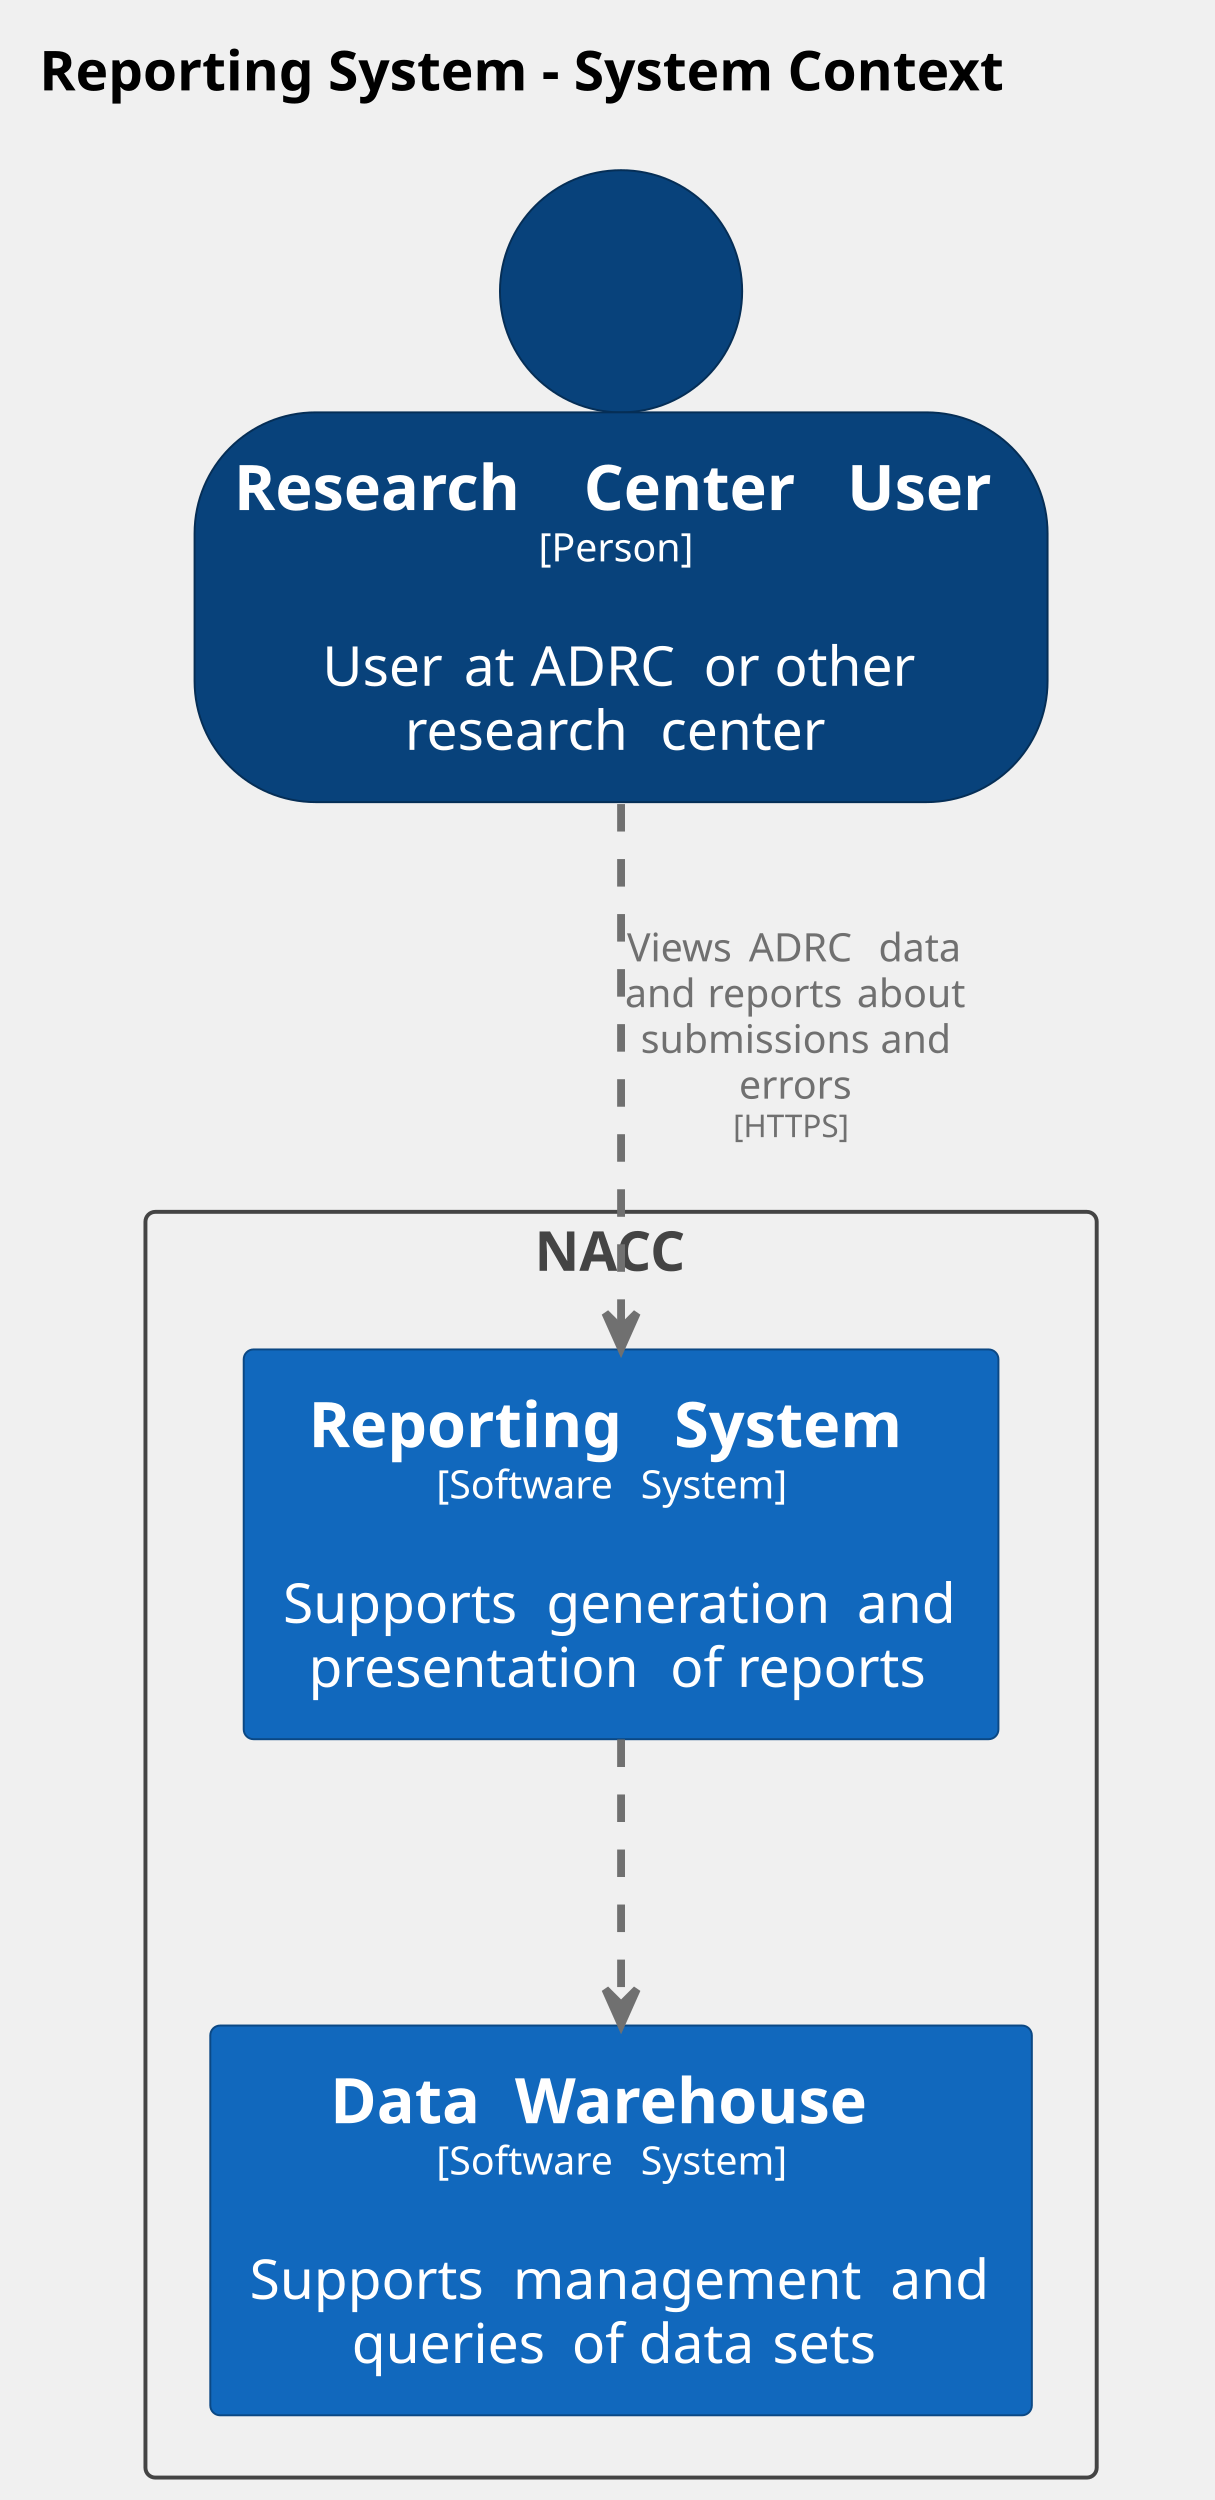
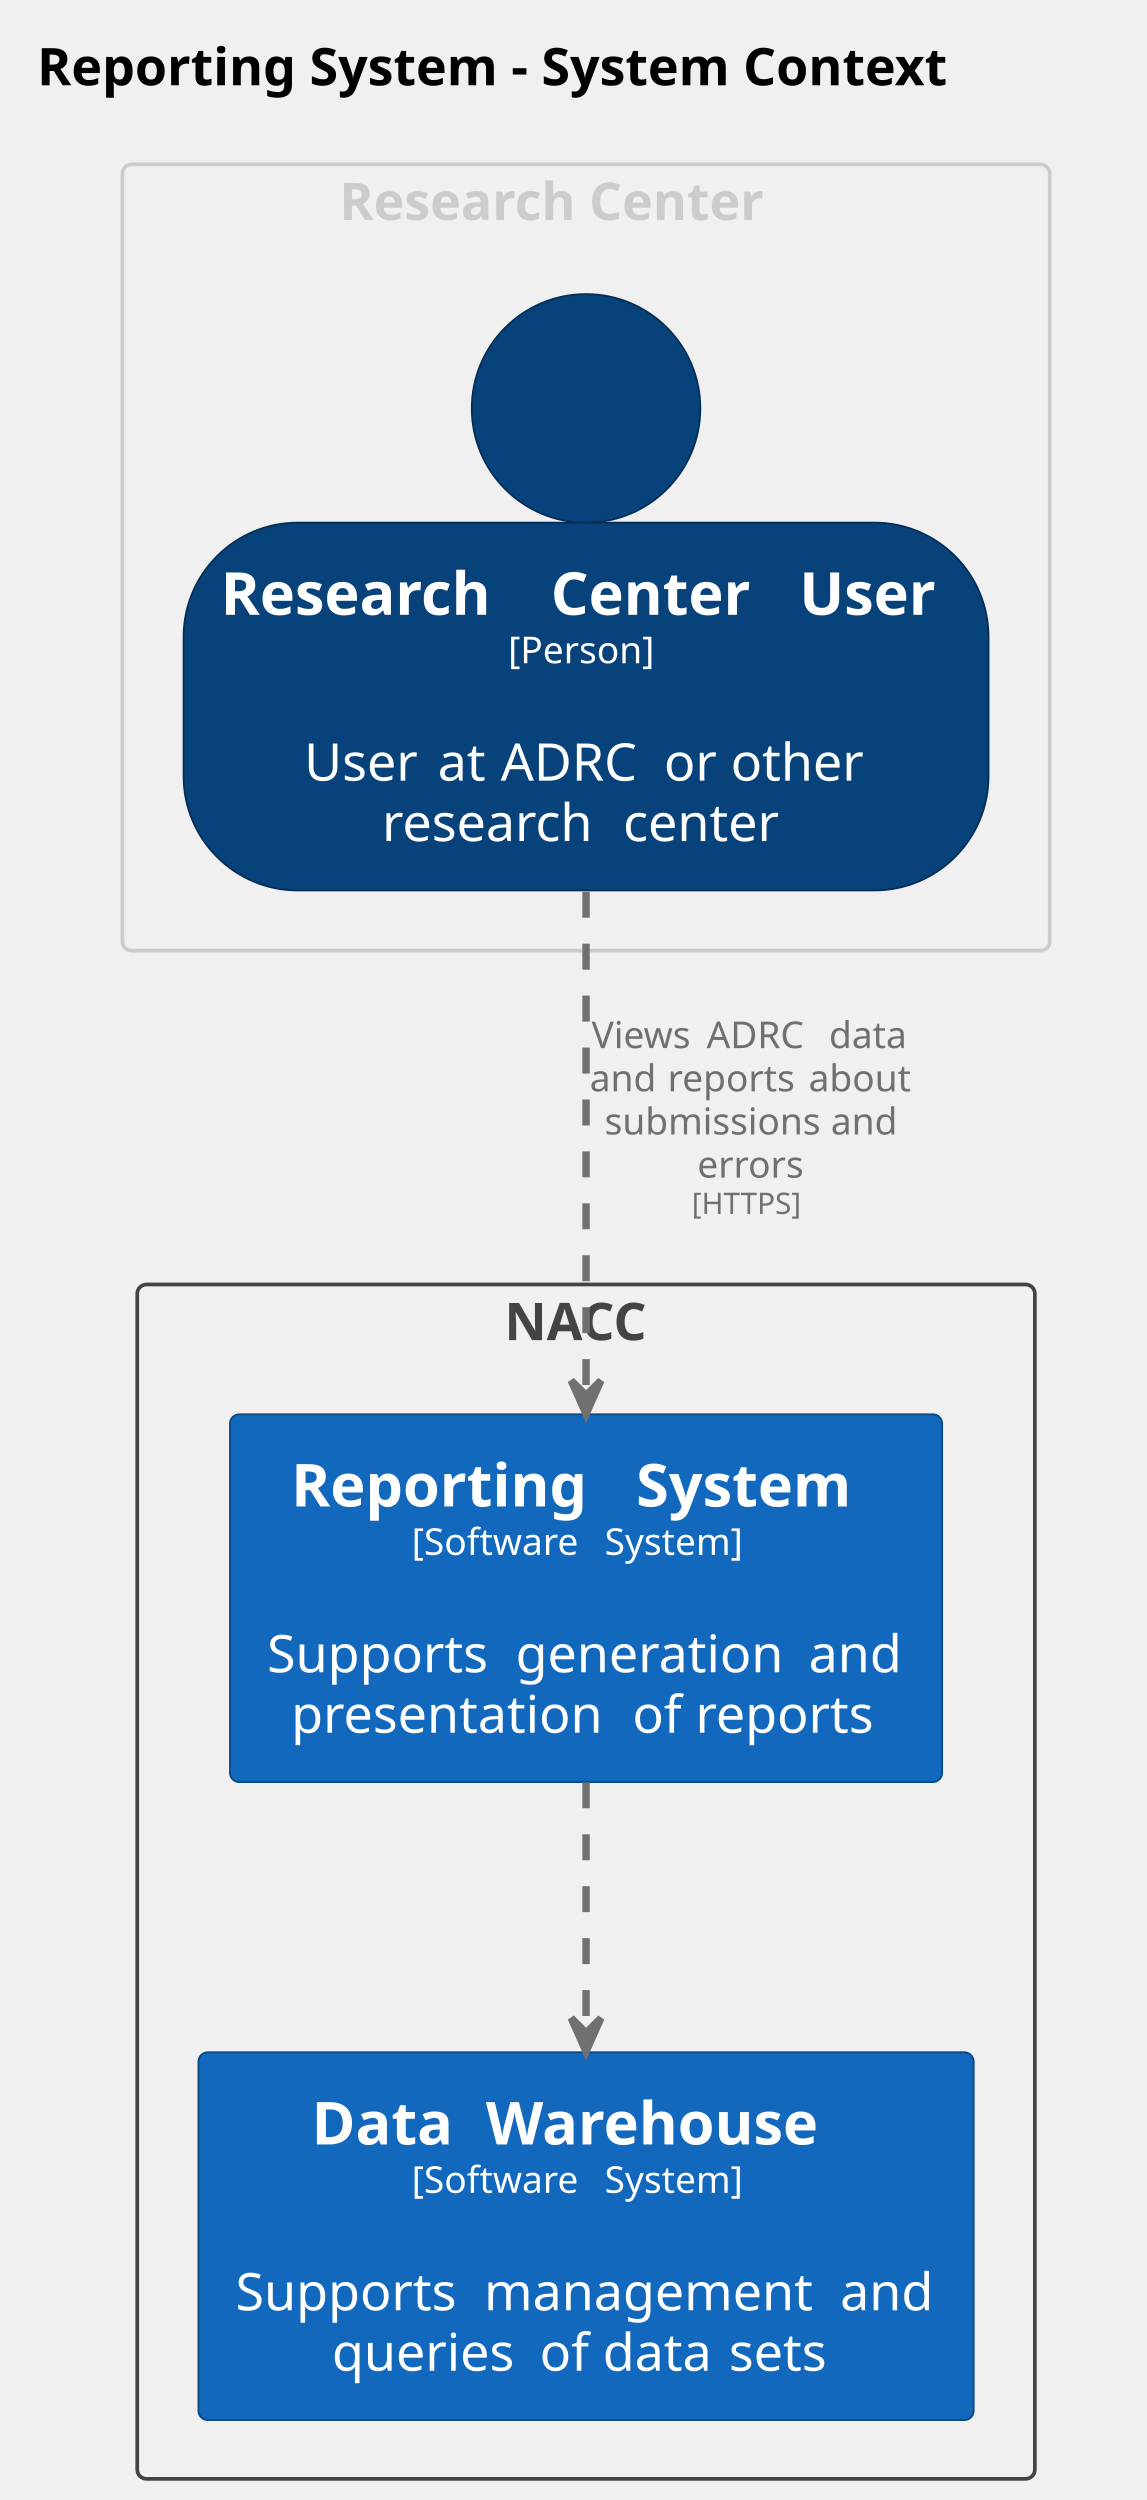
- <svg xmlns="http://www.w3.org/2000/svg" contentStyleType="text/css" height="636px" preserveAspectRatio="none" style="width:309px;height:636px;background:#FFFFFF;" version="1.1" viewBox="0 0 309 636" width="309px" zoomAndPan="magnify">
+ <svg xmlns="http://www.w3.org/2000/svg" contentStyleType="text/css" height="674px" preserveAspectRatio="none" style="width:309px;height:674px;background:#FFFFFF;" version="1.1" viewBox="0 0 309 674" width="309px" zoomAndPan="magnify">
  <defs />
  <g>
    <text fill="#000000" font-family="sans-serif" font-size="14" font-weight="bold" lengthAdjust="spacing" textLength="281" x="10" y="22.995">Reporting System - System Context</text>
    <g id="cluster_NACC">
-       <rect fill="none" height="322" rx="2.5" ry="2.5" style="stroke:#444444;stroke-width:1.0;" width="242" x="37" y="308.297" />
-       <text fill="#444444" font-family="sans-serif" font-size="14" font-weight="bold" lengthAdjust="spacing" textLength="44" x="136" y="323.292">NACC</text>
+       <rect fill="none" height="322" rx="2.5" ry="2.5" style="stroke:#444444;stroke-width:1.0;" width="242" x="37" y="346.297" />
+       <text fill="#444444" font-family="sans-serif" font-size="14" font-weight="bold" lengthAdjust="spacing" textLength="44" x="136" y="361.292">NACC</text>
+     </g>
+     <g id="cluster_Research Center">
+       <rect fill="none" height="212" rx="2.5" ry="2.5" style="stroke:#CCCCCC;stroke-width:1.0;" width="250" x="33" y="44.297" />
+       <text fill="#CCCCCC" font-family="sans-serif" font-size="14" font-weight="bold" lengthAdjust="spacing" textLength="133" x="91.5" y="59.292">Research Center</text>
+     </g>
+     <g id="elem_DataWarehouse">
+       <rect fill="#1168BD" height="99.156" rx="2.5" ry="2.5" style="stroke:#0B4884;stroke-width:0.5;" width="209" x="53.5" y="553.297" />
+       <text fill="#FFFFFF" font-family="sans-serif" font-size="16" font-weight="bold" lengthAdjust="spacing" textLength="41" x="84" y="578.148">Data</text>
+       <text fill="#FFFFFF" font-family="sans-serif" font-size="16" font-weight="bold" lengthAdjust="spacing" textLength="6" x="125" y="578.148"> </text>
+       <text fill="#FFFFFF" font-family="sans-serif" font-size="16" font-weight="bold" lengthAdjust="spacing" textLength="101" x="131" y="578.148">Warehouse</text>
+       <text fill="#FFFFFF" font-family="sans-serif" font-size="10" lengthAdjust="spacing" textLength="49" x="111" y="591.204">[Software</text>
+       <text fill="#FFFFFF" font-family="sans-serif" font-size="10" lengthAdjust="spacing" textLength="3" x="160" y="591.204"> </text>
+       <text fill="#FFFFFF" font-family="sans-serif" font-size="10" lengthAdjust="spacing" textLength="42" x="163" y="591.204">System]</text>
+       <text fill="#FFFFFF" font-family="sans-serif" font-size="14" lengthAdjust="spacing" textLength="4" x="156" y="606.558"> </text>
+       <text fill="#FFFFFF" font-family="sans-serif" font-size="14" lengthAdjust="spacing" textLength="63" x="63.5" y="622.855">Supports</text>
+       <text fill="#FFFFFF" font-family="sans-serif" font-size="14" lengthAdjust="spacing" textLength="4" x="126.5" y="622.855"> </text>
+       <text fill="#FFFFFF" font-family="sans-serif" font-size="14" lengthAdjust="spacing" textLength="92" x="130.5" y="622.855">management</text>
+       <text fill="#FFFFFF" font-family="sans-serif" font-size="14" lengthAdjust="spacing" textLength="4" x="222.5" y="622.855"> </text>
+       <text fill="#FFFFFF" font-family="sans-serif" font-size="14" lengthAdjust="spacing" textLength="26" x="226.5" y="622.855">and</text>
+       <text fill="#FFFFFF" font-family="sans-serif" font-size="14" lengthAdjust="spacing" textLength="52" x="89.5" y="639.151">queries</text>
+       <text fill="#FFFFFF" font-family="sans-serif" font-size="14" lengthAdjust="spacing" textLength="4" x="141.5" y="639.151"> </text>
+       <text fill="#FFFFFF" font-family="sans-serif" font-size="14" lengthAdjust="spacing" textLength="13" x="145.5" y="639.151">of</text>
+       <text fill="#FFFFFF" font-family="sans-serif" font-size="14" lengthAdjust="spacing" textLength="4" x="158.5" y="639.151"> </text>
+       <text fill="#FFFFFF" font-family="sans-serif" font-size="14" lengthAdjust="spacing" textLength="30" x="162.5" y="639.151">data</text>
+       <text fill="#FFFFFF" font-family="sans-serif" font-size="14" lengthAdjust="spacing" textLength="4" x="192.5" y="639.151"> </text>
+       <text fill="#FFFFFF" font-family="sans-serif" font-size="14" lengthAdjust="spacing" textLength="30" x="196.5" y="639.151">sets</text>
    </g>
    <g id="elem_ReportingSystem">
-       <rect fill="#1168BD" height="99.156" rx="2.5" ry="2.5" style="stroke:#0B4884;stroke-width:0.5;" width="192" x="62" y="343.297" />
-       <text fill="#FFFFFF" font-family="sans-serif" font-size="16" font-weight="bold" lengthAdjust="spacing" textLength="87" x="78.5" y="368.148">Reporting</text>
-       <text fill="#FFFFFF" font-family="sans-serif" font-size="16" font-weight="bold" lengthAdjust="spacing" textLength="6" x="165.5" y="368.148"> </text>
-       <text fill="#FFFFFF" font-family="sans-serif" font-size="16" font-weight="bold" lengthAdjust="spacing" textLength="66" x="171.5" y="368.148">System</text>
-       <text fill="#FFFFFF" font-family="sans-serif" font-size="10" lengthAdjust="spacing" textLength="49" x="111" y="381.204">[Software</text>
-       <text fill="#FFFFFF" font-family="sans-serif" font-size="10" lengthAdjust="spacing" textLength="3" x="160" y="381.204"> </text>
-       <text fill="#FFFFFF" font-family="sans-serif" font-size="10" lengthAdjust="spacing" textLength="42" x="163" y="381.204">System]</text>
-       <text fill="#FFFFFF" font-family="sans-serif" font-size="14" lengthAdjust="spacing" textLength="4" x="156" y="396.558"> </text>
-       <text fill="#FFFFFF" font-family="sans-serif" font-size="14" lengthAdjust="spacing" textLength="63" x="72" y="412.854">Supports</text>
-       <text fill="#FFFFFF" font-family="sans-serif" font-size="14" lengthAdjust="spacing" textLength="4" x="135" y="412.854"> </text>
-       <text fill="#FFFFFF" font-family="sans-serif" font-size="14" lengthAdjust="spacing" textLength="75" x="139" y="412.854">generation</text>
-       <text fill="#FFFFFF" font-family="sans-serif" font-size="14" lengthAdjust="spacing" textLength="4" x="214" y="412.854"> </text>
-       <text fill="#FFFFFF" font-family="sans-serif" font-size="14" lengthAdjust="spacing" textLength="26" x="218" y="412.854">and</text>
-       <text fill="#FFFFFF" font-family="sans-serif" font-size="14" lengthAdjust="spacing" textLength="88" x="78.5" y="429.151">presentation</text>
-       <text fill="#FFFFFF" font-family="sans-serif" font-size="14" lengthAdjust="spacing" textLength="4" x="166.5" y="429.151"> </text>
-       <text fill="#FFFFFF" font-family="sans-serif" font-size="14" lengthAdjust="spacing" textLength="13" x="170.5" y="429.151">of</text>
-       <text fill="#FFFFFF" font-family="sans-serif" font-size="14" lengthAdjust="spacing" textLength="4" x="183.5" y="429.151"> </text>
-       <text fill="#FFFFFF" font-family="sans-serif" font-size="14" lengthAdjust="spacing" textLength="50" x="187.5" y="429.151">reports</text>
-     </g>
-     <g id="elem_DataWarehouse">
-       <rect fill="#1168BD" height="99.156" rx="2.5" ry="2.5" style="stroke:#0B4884;stroke-width:0.5;" width="209" x="53.5" y="515.297" />
-       <text fill="#FFFFFF" font-family="sans-serif" font-size="16" font-weight="bold" lengthAdjust="spacing" textLength="41" x="84" y="540.148">Data</text>
-       <text fill="#FFFFFF" font-family="sans-serif" font-size="16" font-weight="bold" lengthAdjust="spacing" textLength="6" x="125" y="540.148"> </text>
-       <text fill="#FFFFFF" font-family="sans-serif" font-size="16" font-weight="bold" lengthAdjust="spacing" textLength="101" x="131" y="540.148">Warehouse</text>
-       <text fill="#FFFFFF" font-family="sans-serif" font-size="10" lengthAdjust="spacing" textLength="49" x="111" y="553.204">[Software</text>
-       <text fill="#FFFFFF" font-family="sans-serif" font-size="10" lengthAdjust="spacing" textLength="3" x="160" y="553.204"> </text>
-       <text fill="#FFFFFF" font-family="sans-serif" font-size="10" lengthAdjust="spacing" textLength="42" x="163" y="553.204">System]</text>
-       <text fill="#FFFFFF" font-family="sans-serif" font-size="14" lengthAdjust="spacing" textLength="4" x="156" y="568.558"> </text>
-       <text fill="#FFFFFF" font-family="sans-serif" font-size="14" lengthAdjust="spacing" textLength="63" x="63.5" y="584.855">Supports</text>
-       <text fill="#FFFFFF" font-family="sans-serif" font-size="14" lengthAdjust="spacing" textLength="4" x="126.5" y="584.855"> </text>
-       <text fill="#FFFFFF" font-family="sans-serif" font-size="14" lengthAdjust="spacing" textLength="92" x="130.5" y="584.855">management</text>
-       <text fill="#FFFFFF" font-family="sans-serif" font-size="14" lengthAdjust="spacing" textLength="4" x="222.5" y="584.855"> </text>
-       <text fill="#FFFFFF" font-family="sans-serif" font-size="14" lengthAdjust="spacing" textLength="26" x="226.5" y="584.855">and</text>
-       <text fill="#FFFFFF" font-family="sans-serif" font-size="14" lengthAdjust="spacing" textLength="52" x="89.5" y="601.151">queries</text>
-       <text fill="#FFFFFF" font-family="sans-serif" font-size="14" lengthAdjust="spacing" textLength="4" x="141.5" y="601.151"> </text>
-       <text fill="#FFFFFF" font-family="sans-serif" font-size="14" lengthAdjust="spacing" textLength="13" x="145.5" y="601.151">of</text>
-       <text fill="#FFFFFF" font-family="sans-serif" font-size="14" lengthAdjust="spacing" textLength="4" x="158.5" y="601.151"> </text>
-       <text fill="#FFFFFF" font-family="sans-serif" font-size="14" lengthAdjust="spacing" textLength="30" x="162.5" y="601.151">data</text>
-       <text fill="#FFFFFF" font-family="sans-serif" font-size="14" lengthAdjust="spacing" textLength="4" x="192.5" y="601.151"> </text>
-       <text fill="#FFFFFF" font-family="sans-serif" font-size="14" lengthAdjust="spacing" textLength="30" x="196.5" y="601.151">sets</text>
+       <rect fill="#1168BD" height="99.156" rx="2.5" ry="2.5" style="stroke:#0B4884;stroke-width:0.5;" width="192" x="62" y="381.297" />
+       <text fill="#FFFFFF" font-family="sans-serif" font-size="16" font-weight="bold" lengthAdjust="spacing" textLength="87" x="78.5" y="406.148">Reporting</text>
+       <text fill="#FFFFFF" font-family="sans-serif" font-size="16" font-weight="bold" lengthAdjust="spacing" textLength="6" x="165.5" y="406.148"> </text>
+       <text fill="#FFFFFF" font-family="sans-serif" font-size="16" font-weight="bold" lengthAdjust="spacing" textLength="66" x="171.5" y="406.148">System</text>
+       <text fill="#FFFFFF" font-family="sans-serif" font-size="10" lengthAdjust="spacing" textLength="49" x="111" y="419.204">[Software</text>
+       <text fill="#FFFFFF" font-family="sans-serif" font-size="10" lengthAdjust="spacing" textLength="3" x="160" y="419.204"> </text>
+       <text fill="#FFFFFF" font-family="sans-serif" font-size="10" lengthAdjust="spacing" textLength="42" x="163" y="419.204">System]</text>
+       <text fill="#FFFFFF" font-family="sans-serif" font-size="14" lengthAdjust="spacing" textLength="4" x="156" y="434.558"> </text>
+       <text fill="#FFFFFF" font-family="sans-serif" font-size="14" lengthAdjust="spacing" textLength="63" x="72" y="450.854">Supports</text>
+       <text fill="#FFFFFF" font-family="sans-serif" font-size="14" lengthAdjust="spacing" textLength="4" x="135" y="450.854"> </text>
+       <text fill="#FFFFFF" font-family="sans-serif" font-size="14" lengthAdjust="spacing" textLength="75" x="139" y="450.854">generation</text>
+       <text fill="#FFFFFF" font-family="sans-serif" font-size="14" lengthAdjust="spacing" textLength="4" x="214" y="450.854"> </text>
+       <text fill="#FFFFFF" font-family="sans-serif" font-size="14" lengthAdjust="spacing" textLength="26" x="218" y="450.854">and</text>
+       <text fill="#FFFFFF" font-family="sans-serif" font-size="14" lengthAdjust="spacing" textLength="88" x="78.5" y="467.151">presentation</text>
+       <text fill="#FFFFFF" font-family="sans-serif" font-size="14" lengthAdjust="spacing" textLength="4" x="166.5" y="467.151"> </text>
+       <text fill="#FFFFFF" font-family="sans-serif" font-size="14" lengthAdjust="spacing" textLength="13" x="170.5" y="467.151">of</text>
+       <text fill="#FFFFFF" font-family="sans-serif" font-size="14" lengthAdjust="spacing" textLength="4" x="183.5" y="467.151"> </text>
+       <text fill="#FFFFFF" font-family="sans-serif" font-size="14" lengthAdjust="spacing" textLength="50" x="187.5" y="467.151">reports</text>
    </g>
    <g id="elem_ResearchCenterUser">
-       <ellipse cx="158" cy="74.101" fill="#08427B" rx="30.804" ry="30.804" style="stroke:#052E56;stroke-width:0.5;" />
-       <rect fill="#08427B" height="99.156" rx="30.804" ry="30.804" style="stroke:#052E56;stroke-width:0.5;" width="217" x="49.5" y="104.905" />
-       <text fill="#FFFFFF" font-family="sans-serif" font-size="16" font-weight="bold" lengthAdjust="spacing" textLength="83" x="59.5" y="129.757">Research</text>
-       <text fill="#FFFFFF" font-family="sans-serif" font-size="16" font-weight="bold" lengthAdjust="spacing" textLength="6" x="142.5" y="129.757"> </text>
-       <text fill="#FFFFFF" font-family="sans-serif" font-size="16" font-weight="bold" lengthAdjust="spacing" textLength="61" x="148.5" y="129.757">Center</text>
-       <text fill="#FFFFFF" font-family="sans-serif" font-size="16" font-weight="bold" lengthAdjust="spacing" textLength="6" x="209.5" y="129.757"> </text>
-       <text fill="#FFFFFF" font-family="sans-serif" font-size="16" font-weight="bold" lengthAdjust="spacing" textLength="41" x="215.5" y="129.757">User</text>
-       <text fill="#FFFFFF" font-family="sans-serif" font-size="10" lengthAdjust="spacing" textLength="42" x="137" y="142.812">[Person]</text>
-       <text fill="#FFFFFF" font-family="sans-serif" font-size="14" lengthAdjust="spacing" textLength="4" x="156" y="158.166"> </text>
-       <text fill="#FFFFFF" font-family="sans-serif" font-size="14" lengthAdjust="spacing" textLength="32" x="82" y="174.463">User</text>
-       <text fill="#FFFFFF" font-family="sans-serif" font-size="14" lengthAdjust="spacing" textLength="4" x="114" y="174.463"> </text>
-       <text fill="#FFFFFF" font-family="sans-serif" font-size="14" lengthAdjust="spacing" textLength="13" x="118" y="174.463">at</text>
-       <text fill="#FFFFFF" font-family="sans-serif" font-size="14" lengthAdjust="spacing" textLength="4" x="131" y="174.463"> </text>
-       <text fill="#FFFFFF" font-family="sans-serif" font-size="14" lengthAdjust="spacing" textLength="40" x="135" y="174.463">ADRC</text>
-       <text fill="#FFFFFF" font-family="sans-serif" font-size="14" lengthAdjust="spacing" textLength="4" x="175" y="174.463"> </text>
-       <text fill="#FFFFFF" font-family="sans-serif" font-size="14" lengthAdjust="spacing" textLength="14" x="179" y="174.463">or</text>
-       <text fill="#FFFFFF" font-family="sans-serif" font-size="14" lengthAdjust="spacing" textLength="4" x="193" y="174.463"> </text>
-       <text fill="#FFFFFF" font-family="sans-serif" font-size="14" lengthAdjust="spacing" textLength="37" x="197" y="174.463">other</text>
-       <text fill="#FFFFFF" font-family="sans-serif" font-size="14" lengthAdjust="spacing" textLength="61" x="103" y="190.76">research</text>
-       <text fill="#FFFFFF" font-family="sans-serif" font-size="14" lengthAdjust="spacing" textLength="4" x="164" y="190.76"> </text>
-       <text fill="#FFFFFF" font-family="sans-serif" font-size="14" lengthAdjust="spacing" textLength="45" x="168" y="190.76">center</text>
+       <ellipse cx="158" cy="110.101" fill="#08427B" rx="30.804" ry="30.804" style="stroke:#052E56;stroke-width:0.5;" />
+       <rect fill="#08427B" height="99.156" rx="30.804" ry="30.804" style="stroke:#052E56;stroke-width:0.5;" width="217" x="49.5" y="140.905" />
+       <text fill="#FFFFFF" font-family="sans-serif" font-size="16" font-weight="bold" lengthAdjust="spacing" textLength="83" x="59.5" y="165.757">Research</text>
+       <text fill="#FFFFFF" font-family="sans-serif" font-size="16" font-weight="bold" lengthAdjust="spacing" textLength="6" x="142.5" y="165.757"> </text>
+       <text fill="#FFFFFF" font-family="sans-serif" font-size="16" font-weight="bold" lengthAdjust="spacing" textLength="61" x="148.5" y="165.757">Center</text>
+       <text fill="#FFFFFF" font-family="sans-serif" font-size="16" font-weight="bold" lengthAdjust="spacing" textLength="6" x="209.5" y="165.757"> </text>
+       <text fill="#FFFFFF" font-family="sans-serif" font-size="16" font-weight="bold" lengthAdjust="spacing" textLength="41" x="215.5" y="165.757">User</text>
+       <text fill="#FFFFFF" font-family="sans-serif" font-size="10" lengthAdjust="spacing" textLength="42" x="137" y="178.812">[Person]</text>
+       <text fill="#FFFFFF" font-family="sans-serif" font-size="14" lengthAdjust="spacing" textLength="4" x="156" y="194.166"> </text>
+       <text fill="#FFFFFF" font-family="sans-serif" font-size="14" lengthAdjust="spacing" textLength="32" x="82" y="210.463">User</text>
+       <text fill="#FFFFFF" font-family="sans-serif" font-size="14" lengthAdjust="spacing" textLength="4" x="114" y="210.463"> </text>
+       <text fill="#FFFFFF" font-family="sans-serif" font-size="14" lengthAdjust="spacing" textLength="13" x="118" y="210.463">at</text>
+       <text fill="#FFFFFF" font-family="sans-serif" font-size="14" lengthAdjust="spacing" textLength="4" x="131" y="210.463"> </text>
+       <text fill="#FFFFFF" font-family="sans-serif" font-size="14" lengthAdjust="spacing" textLength="40" x="135" y="210.463">ADRC</text>
+       <text fill="#FFFFFF" font-family="sans-serif" font-size="14" lengthAdjust="spacing" textLength="4" x="175" y="210.463"> </text>
+       <text fill="#FFFFFF" font-family="sans-serif" font-size="14" lengthAdjust="spacing" textLength="14" x="179" y="210.463">or</text>
+       <text fill="#FFFFFF" font-family="sans-serif" font-size="14" lengthAdjust="spacing" textLength="4" x="193" y="210.463"> </text>
+       <text fill="#FFFFFF" font-family="sans-serif" font-size="14" lengthAdjust="spacing" textLength="37" x="197" y="210.463">other</text>
+       <text fill="#FFFFFF" font-family="sans-serif" font-size="14" lengthAdjust="spacing" textLength="61" x="103" y="226.76">research</text>
+       <text fill="#FFFFFF" font-family="sans-serif" font-size="14" lengthAdjust="spacing" textLength="4" x="164" y="226.76"> </text>
+       <text fill="#FFFFFF" font-family="sans-serif" font-size="14" lengthAdjust="spacing" textLength="45" x="168" y="226.76">center</text>
    </g>
    <g id="link_ReportingSystem_DataWarehouse">
-       <path d="M158,442.517 C158,463.587 158,488.317 158,509.937 " fill="none" id="ReportingSystem-to-DataWarehouse" style="stroke:#707070;stroke-width:2.0;stroke-dasharray:7.0,7.0;" />
-       <polygon fill="#707070" points="158,515.077,162,506.077,158,510.077,154,506.077,158,515.077" style="stroke:#707070;stroke-width:2.0;" />
-       <text fill="#000000" font-family="sans-serif" font-size="10" lengthAdjust="spacing" textLength="3" x="159" y="482.579"> </text>
+       <path d="M158,480.517 C158,501.587 158,526.317 158,547.937 " fill="none" id="ReportingSystem-to-DataWarehouse" style="stroke:#707070;stroke-width:2.0;stroke-dasharray:7.0,7.0;" />
+       <polygon fill="#707070" points="158,553.077,162,544.077,158,548.077,154,544.077,158,553.077" style="stroke:#707070;stroke-width:2.0;" />
+       <text fill="#000000" font-family="sans-serif" font-size="10" lengthAdjust="spacing" textLength="3" x="159" y="520.579"> </text>
    </g>
    <g id="link_ResearchCenterUser_ReportingSystem">
-       <path d="M158,204.547 C158,247.637 158,299.687 158,337.967 " fill="none" id="ResearchCenterUser-to-ReportingSystem" style="stroke:#707070;stroke-width:2.0;stroke-dasharray:7.0,7.0;" />
-       <polygon fill="#707070" points="158,343.037,162,334.037,158,338.037,154,334.037,158,343.037" style="stroke:#707070;stroke-width:2.0;" />
-       <text fill="#707070" font-family="sans-serif" font-size="10" lengthAdjust="spacing" textLength="28" x="159.5" y="244.579">Views</text>
-       <text fill="#707070" font-family="sans-serif" font-size="10" lengthAdjust="spacing" textLength="3" x="187.5" y="244.579"> </text>
-       <text fill="#707070" font-family="sans-serif" font-size="10" lengthAdjust="spacing" textLength="30" x="190.5" y="244.579">ADRC</text>
-       <text fill="#707070" font-family="sans-serif" font-size="10" lengthAdjust="spacing" textLength="3" x="220.5" y="244.579"> </text>
-       <text fill="#707070" font-family="sans-serif" font-size="10" lengthAdjust="spacing" textLength="22" x="223.5" y="244.579">data</text>
-       <text fill="#707070" font-family="sans-serif" font-size="10" lengthAdjust="spacing" textLength="18" x="159" y="256.22">and</text>
-       <text fill="#707070" font-family="sans-serif" font-size="10" lengthAdjust="spacing" textLength="3" x="177" y="256.22"> </text>
-       <text fill="#707070" font-family="sans-serif" font-size="10" lengthAdjust="spacing" textLength="35" x="180" y="256.22">reports</text>
-       <text fill="#707070" font-family="sans-serif" font-size="10" lengthAdjust="spacing" textLength="3" x="215" y="256.22"> </text>
-       <text fill="#707070" font-family="sans-serif" font-size="10" lengthAdjust="spacing" textLength="28" x="218" y="256.22">about</text>
-       <text fill="#707070" font-family="sans-serif" font-size="10" lengthAdjust="spacing" textLength="58" x="163" y="267.86">submissions</text>
-       <text fill="#707070" font-family="sans-serif" font-size="10" lengthAdjust="spacing" textLength="3" x="221" y="267.86"> </text>
-       <text fill="#707070" font-family="sans-serif" font-size="10" lengthAdjust="spacing" textLength="18" x="224" y="267.86">and</text>
-       <text fill="#707070" font-family="sans-serif" font-size="10" lengthAdjust="spacing" textLength="29" x="188" y="279.501">errors</text>
-       <text fill="#707070" font-family="sans-serif" font-size="8" lengthAdjust="spacing" textLength="32" x="186.5" y="289.285">[HTTPS]</text>
+       <path d="M158,240.417 C158,284.157 158,337.237 158,376.067 " fill="none" id="ResearchCenterUser-to-ReportingSystem" style="stroke:#707070;stroke-width:2.0;stroke-dasharray:7.0,7.0;" />
+       <polygon fill="#707070" points="158,381.207,162,372.207,158,376.207,154,372.207,158,381.207" style="stroke:#707070;stroke-width:2.0;" />
+       <text fill="#707070" font-family="sans-serif" font-size="10" lengthAdjust="spacing" textLength="28" x="159.5" y="282.579">Views</text>
+       <text fill="#707070" font-family="sans-serif" font-size="10" lengthAdjust="spacing" textLength="3" x="187.5" y="282.579"> </text>
+       <text fill="#707070" font-family="sans-serif" font-size="10" lengthAdjust="spacing" textLength="30" x="190.5" y="282.579">ADRC</text>
+       <text fill="#707070" font-family="sans-serif" font-size="10" lengthAdjust="spacing" textLength="3" x="220.5" y="282.579"> </text>
+       <text fill="#707070" font-family="sans-serif" font-size="10" lengthAdjust="spacing" textLength="22" x="223.5" y="282.579">data</text>
+       <text fill="#707070" font-family="sans-serif" font-size="10" lengthAdjust="spacing" textLength="18" x="159" y="294.22">and</text>
+       <text fill="#707070" font-family="sans-serif" font-size="10" lengthAdjust="spacing" textLength="3" x="177" y="294.22"> </text>
+       <text fill="#707070" font-family="sans-serif" font-size="10" lengthAdjust="spacing" textLength="35" x="180" y="294.22">reports</text>
+       <text fill="#707070" font-family="sans-serif" font-size="10" lengthAdjust="spacing" textLength="3" x="215" y="294.22"> </text>
+       <text fill="#707070" font-family="sans-serif" font-size="10" lengthAdjust="spacing" textLength="28" x="218" y="294.22">about</text>
+       <text fill="#707070" font-family="sans-serif" font-size="10" lengthAdjust="spacing" textLength="58" x="163" y="305.86">submissions</text>
+       <text fill="#707070" font-family="sans-serif" font-size="10" lengthAdjust="spacing" textLength="3" x="221" y="305.86"> </text>
+       <text fill="#707070" font-family="sans-serif" font-size="10" lengthAdjust="spacing" textLength="18" x="224" y="305.86">and</text>
+       <text fill="#707070" font-family="sans-serif" font-size="10" lengthAdjust="spacing" textLength="29" x="188" y="317.501">errors</text>
+       <text fill="#707070" font-family="sans-serif" font-size="8" lengthAdjust="spacing" textLength="32" x="186.5" y="327.285">[HTTPS]</text>
    </g>
  </g>
</svg>
